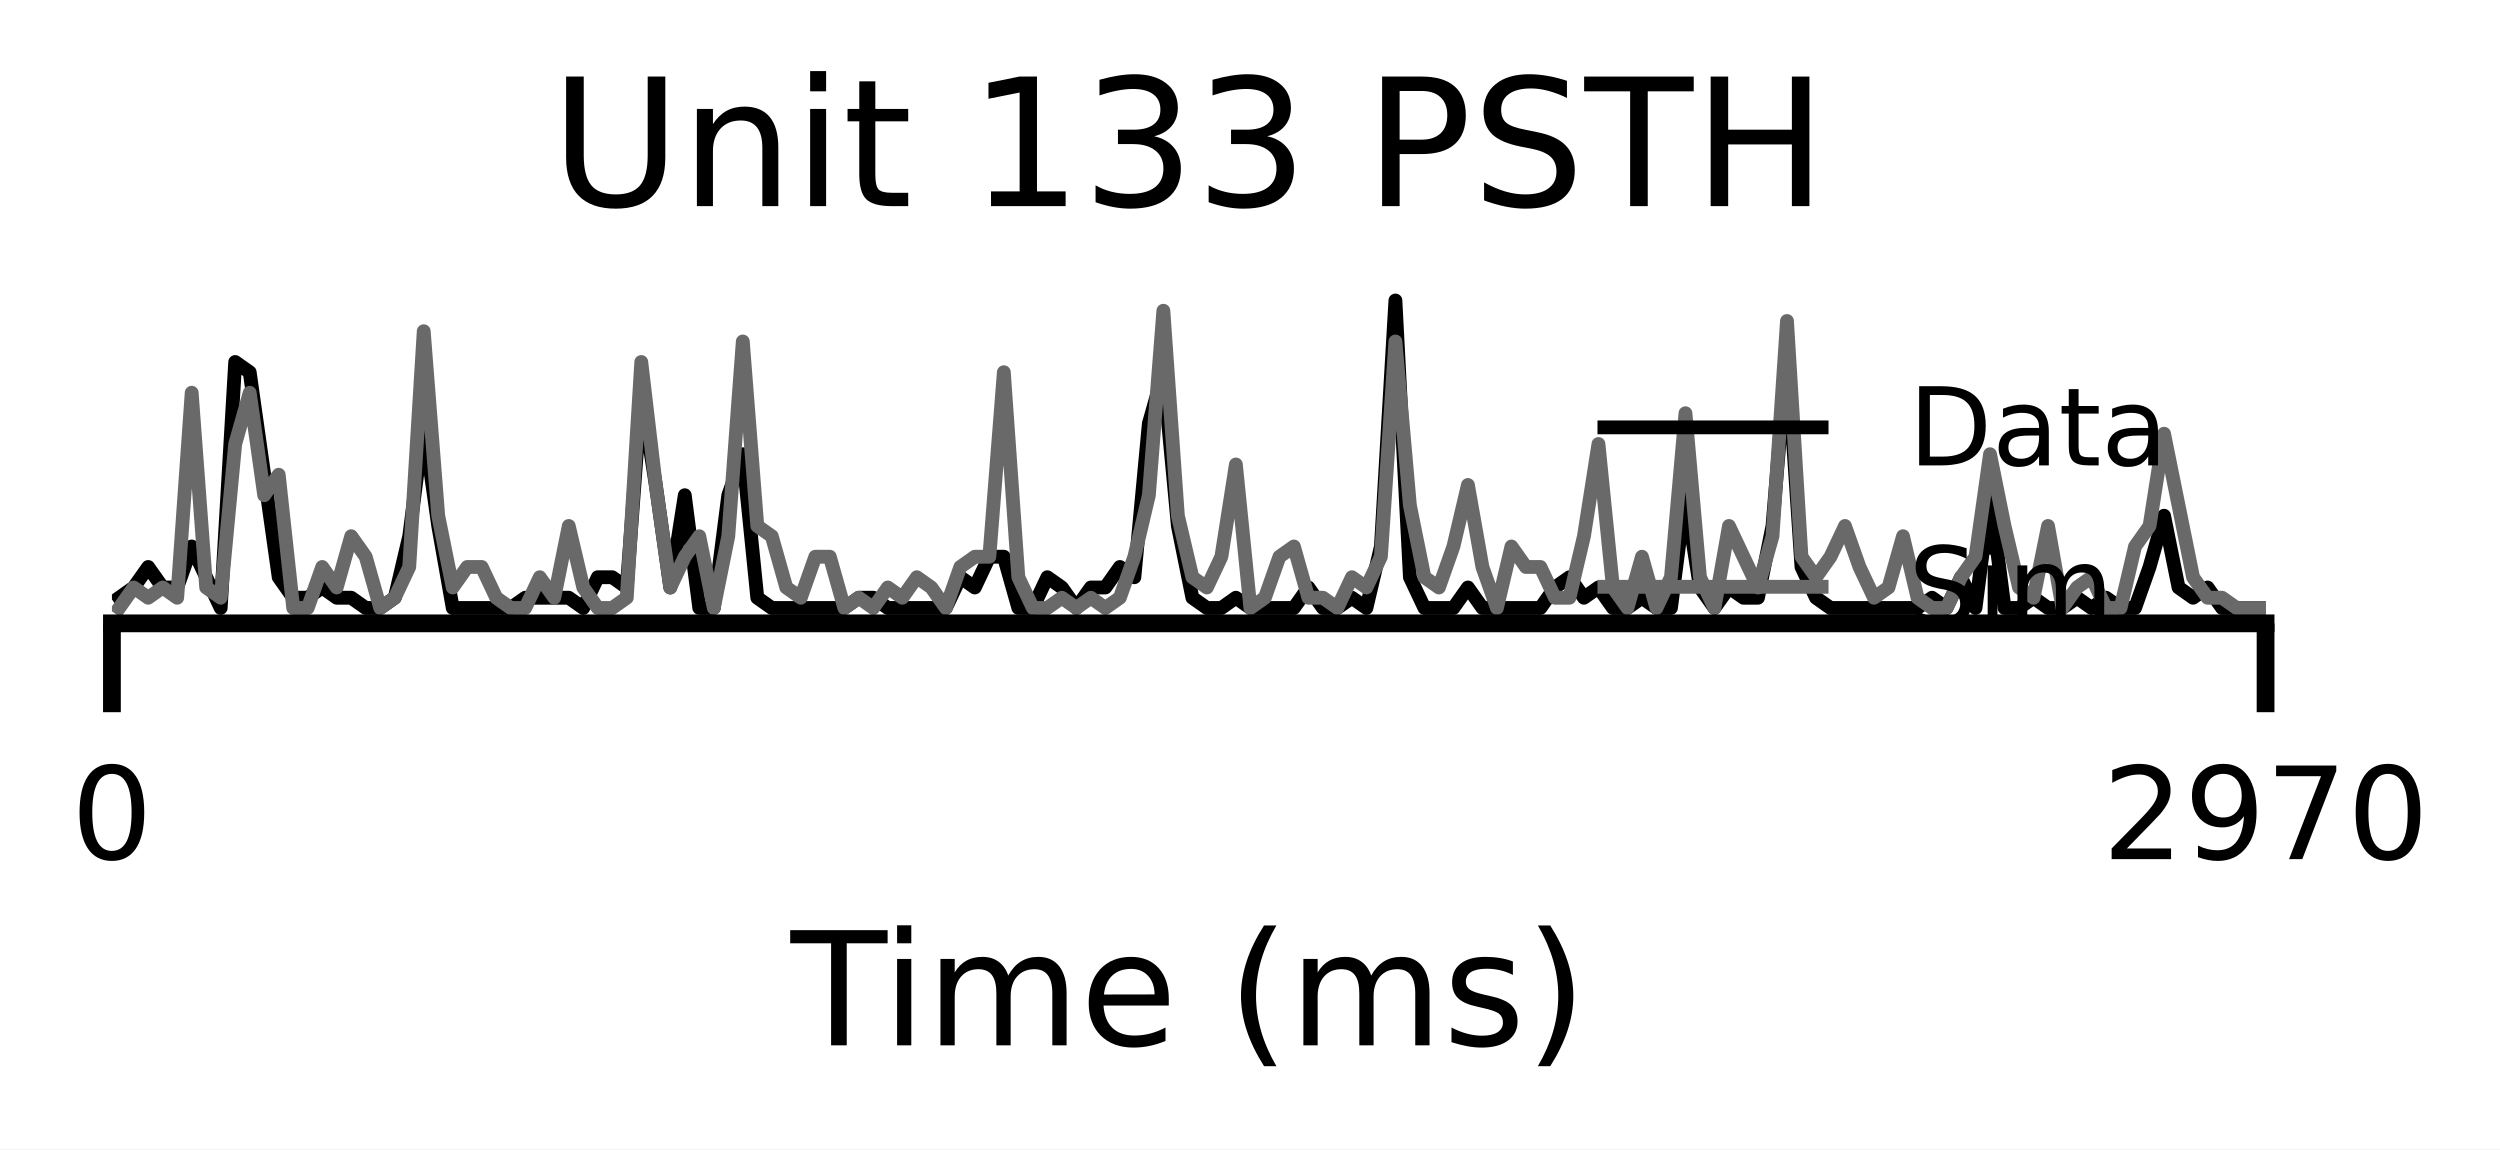
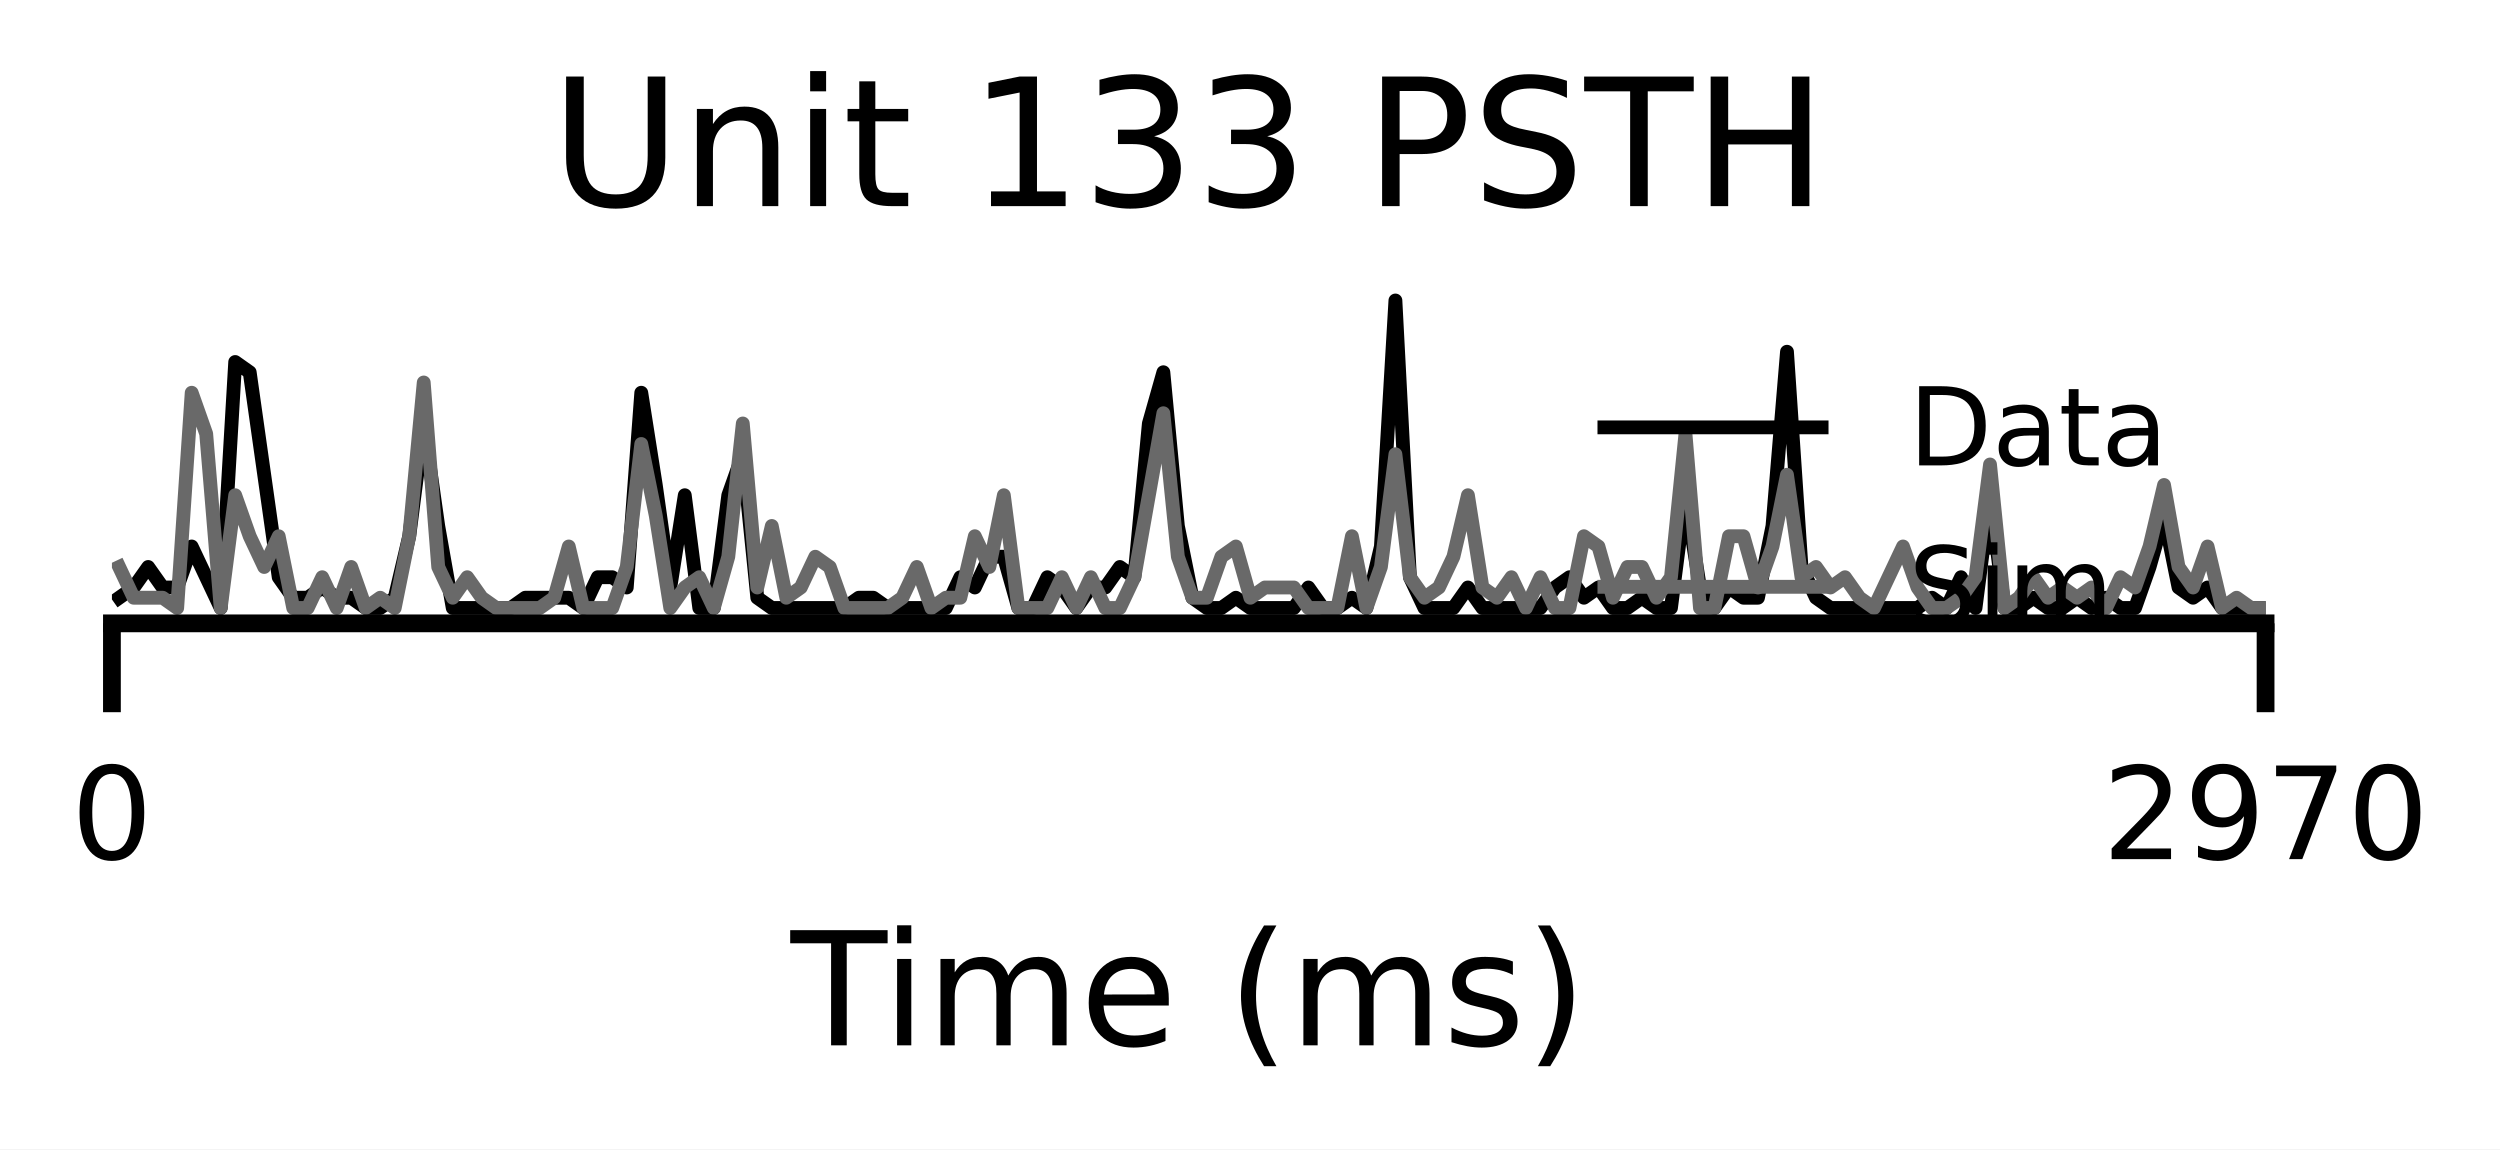
<svg xmlns="http://www.w3.org/2000/svg" xmlns:xlink="http://www.w3.org/1999/xlink" width="253.2pt" height="116.4pt" viewBox="0 0 253.2 116.4" version="1.1">
  <defs>
    <style type="text/css">*{stroke-linejoin: round; stroke-linecap: butt}</style>
  </defs>
  <g id="figure_1">
    <g id="patch_1">
      <path d="M 0 116.4  L 253.2 116.4  L 253.2 0  L 0 0  z " style="fill: #ffffff" />
    </g>
    <g id="axes_1">
      <g id="patch_2">
        <path d="M 11.336 63.133  L 229.457 63.133  L 229.457 28.877  L 11.336 28.877  z " style="fill: #ffffff" />
      </g>
      <g id="matplotlib.axis_1">
        <g id="xtick_1">
          <g id="line2d_1">
            <defs>
-               <path id="m4f0721f114" d="M 0 0  L 0 9  " style="stroke: #000000; stroke-width: 1.8" />
+               <path id="m247ed08b2c" d="M 0 0  L 0 9  " style="stroke: #000000; stroke-width: 1.8" />
            </defs>
            <g>
-               <use xlink:href="#m4f0721f114" x="11.336" y="63.133" style="stroke: #000000; stroke-width: 1.8" />
+               <use xlink:href="#m247ed08b2c" x="11.336" y="63.133" style="stroke: #000000; stroke-width: 1.8" />
            </g>
          </g>
          <g id="text_1">
            <g transform="translate(7.2 87.01093) scale(0.13 -0.13)">
              <defs>
                <path id="DejaVuSans-30" d="M 2034 4250  Q 1547 4250 1301 3770  Q 1056 3291 1056 2328  Q 1056 1369 1301 889  Q 1547 409 2034 409  Q 2525 409 2770 889  Q 3016 1369 3016 2328  Q 3016 3291 2770 3770  Q 2525 4250 2034 4250  z M 2034 4750  Q 2819 4750 3233 4129  Q 3647 3509 3647 2328  Q 3647 1150 3233 529  Q 2819 -91 2034 -91  Q 1250 -91 836 529  Q 422 1150 422 2328  Q 422 3509 836 4129  Q 1250 4750 2034 4750  z " transform="scale(0.015625)" />
              </defs>
              <use xlink:href="#DejaVuSans-30" />
            </g>
          </g>
        </g>
        <g id="xtick_2">
          <g id="line2d_2">
            <g>
-               <use xlink:href="#m4f0721f114" x="229.457" y="63.133" style="stroke: #000000; stroke-width: 1.8" />
+               <use xlink:href="#m247ed08b2c" x="229.457" y="63.133" style="stroke: #000000; stroke-width: 1.8" />
            </g>
          </g>
          <g id="text_2">
            <g transform="translate(212.9145 87.01093) scale(0.13 -0.13)">
              <defs>
                <path id="DejaVuSans-32" d="M 1228 531  L 3431 531  L 3431 0  L 469 0  L 469 531  Q 828 903 1448 1529  Q 2069 2156 2228 2338  Q 2531 2678 2651 2914  Q 2772 3150 2772 3378  Q 2772 3750 2511 3984  Q 2250 4219 1831 4219  Q 1534 4219 1204 4116  Q 875 4013 500 3803  L 500 4441  Q 881 4594 1212 4672  Q 1544 4750 1819 4750  Q 2544 4750 2975 4387  Q 3406 4025 3406 3419  Q 3406 3131 3298 2873  Q 3191 2616 2906 2266  Q 2828 2175 2409 1742  Q 1991 1309 1228 531  z " transform="scale(0.015625)" />
                <path id="DejaVuSans-39" d="M 703 97  L 703 672  Q 941 559 1184 500  Q 1428 441 1663 441  Q 2288 441 2617 861  Q 2947 1281 2994 2138  Q 2813 1869 2534 1725  Q 2256 1581 1919 1581  Q 1219 1581 811 2004  Q 403 2428 403 3163  Q 403 3881 828 4315  Q 1253 4750 1959 4750  Q 2769 4750 3195 4129  Q 3622 3509 3622 2328  Q 3622 1225 3098 567  Q 2575 -91 1691 -91  Q 1453 -91 1209 -44  Q 966 3 703 97  z M 1959 2075  Q 2384 2075 2632 2365  Q 2881 2656 2881 3163  Q 2881 3666 2632 3958  Q 2384 4250 1959 4250  Q 1534 4250 1286 3958  Q 1038 3666 1038 3163  Q 1038 2656 1286 2365  Q 1534 2075 1959 2075  z " transform="scale(0.015625)" />
                <path id="DejaVuSans-37" d="M 525 4666  L 3525 4666  L 3525 4397  L 1831 0  L 1172 0  L 2766 4134  L 525 4134  L 525 4666  z " transform="scale(0.015625)" />
              </defs>
              <use xlink:href="#DejaVuSans-32" />
              <use xlink:href="#DejaVuSans-39" transform="translate(63.62305 0)" />
              <use xlink:href="#DejaVuSans-37" transform="translate(127.2461 0)" />
              <use xlink:href="#DejaVuSans-30" transform="translate(190.8691 0)" />
            </g>
          </g>
        </g>
        <g id="text_3">
          <g transform="translate(80.07757 105.872) scale(0.16 -0.16)">
            <defs>
              <path id="DejaVuSans-54" d="M -19 4666  L 3928 4666  L 3928 4134  L 2272 4134  L 2272 0  L 1638 0  L 1638 4134  L -19 4134  L -19 4666  z " transform="scale(0.015625)" />
              <path id="DejaVuSans-69" d="M 603 3500  L 1178 3500  L 1178 0  L 603 0  L 603 3500  z M 603 4863  L 1178 4863  L 1178 4134  L 603 4134  L 603 4863  z " transform="scale(0.015625)" />
              <path id="DejaVuSans-6d" d="M 3328 2828  Q 3544 3216 3844 3400  Q 4144 3584 4550 3584  Q 5097 3584 5394 3201  Q 5691 2819 5691 2113  L 5691 0  L 5113 0  L 5113 2094  Q 5113 2597 4934 2840  Q 4756 3084 4391 3084  Q 3944 3084 3684 2787  Q 3425 2491 3425 1978  L 3425 0  L 2847 0  L 2847 2094  Q 2847 2600 2669 2842  Q 2491 3084 2119 3084  Q 1678 3084 1418 2786  Q 1159 2488 1159 1978  L 1159 0  L 581 0  L 581 3500  L 1159 3500  L 1159 2956  Q 1356 3278 1631 3431  Q 1906 3584 2284 3584  Q 2666 3584 2933 3390  Q 3200 3197 3328 2828  z " transform="scale(0.015625)" />
              <path id="DejaVuSans-65" d="M 3597 1894  L 3597 1613  L 953 1613  Q 991 1019 1311 708  Q 1631 397 2203 397  Q 2534 397 2845 478  Q 3156 559 3463 722  L 3463 178  Q 3153 47 2828 -22  Q 2503 -91 2169 -91  Q 1331 -91 842 396  Q 353 884 353 1716  Q 353 2575 817 3079  Q 1281 3584 2069 3584  Q 2775 3584 3186 3129  Q 3597 2675 3597 1894  z M 3022 2063  Q 3016 2534 2758 2815  Q 2500 3097 2075 3097  Q 1594 3097 1305 2825  Q 1016 2553 972 2059  L 3022 2063  z " transform="scale(0.015625)" />
              <path id="DejaVuSans-20" transform="scale(0.015625)" />
              <path id="DejaVuSans-28" d="M 1984 4856  Q 1566 4138 1362 3434  Q 1159 2731 1159 2009  Q 1159 1288 1364 580  Q 1569 -128 1984 -844  L 1484 -844  Q 1016 -109 783 600  Q 550 1309 550 2009  Q 550 2706 781 3412  Q 1013 4119 1484 4856  L 1984 4856  z " transform="scale(0.015625)" />
              <path id="DejaVuSans-73" d="M 2834 3397  L 2834 2853  Q 2591 2978 2328 3040  Q 2066 3103 1784 3103  Q 1356 3103 1142 2972  Q 928 2841 928 2578  Q 928 2378 1081 2264  Q 1234 2150 1697 2047  L 1894 2003  Q 2506 1872 2764 1633  Q 3022 1394 3022 966  Q 3022 478 2636 193  Q 2250 -91 1575 -91  Q 1294 -91 989 -36  Q 684 19 347 128  L 347 722  Q 666 556 975 473  Q 1284 391 1588 391  Q 1994 391 2212 530  Q 2431 669 2431 922  Q 2431 1156 2273 1281  Q 2116 1406 1581 1522  L 1381 1569  Q 847 1681 609 1914  Q 372 2147 372 2553  Q 372 3047 722 3315  Q 1072 3584 1716 3584  Q 2034 3584 2315 3537  Q 2597 3491 2834 3397  z " transform="scale(0.015625)" />
              <path id="DejaVuSans-29" d="M 513 4856  L 1013 4856  Q 1481 4119 1714 3412  Q 1947 2706 1947 2009  Q 1947 1309 1714 600  Q 1481 -109 1013 -844  L 513 -844  Q 928 -128 1133 580  Q 1338 1288 1338 2009  Q 1338 2731 1133 3434  Q 928 4138 513 4856  z " transform="scale(0.015625)" />
            </defs>
            <use xlink:href="#DejaVuSans-54" />
            <use xlink:href="#DejaVuSans-69" transform="translate(57.95898 0)" />
            <use xlink:href="#DejaVuSans-6d" transform="translate(85.74219 0)" />
            <use xlink:href="#DejaVuSans-65" transform="translate(183.1543 0)" />
            <use xlink:href="#DejaVuSans-20" transform="translate(244.6777 0)" />
            <use xlink:href="#DejaVuSans-28" transform="translate(276.4648 0)" />
            <use xlink:href="#DejaVuSans-6d" transform="translate(315.4785 0)" />
            <use xlink:href="#DejaVuSans-73" transform="translate(412.8906 0)" />
            <use xlink:href="#DejaVuSans-29" transform="translate(464.9902 0)" />
          </g>
        </g>
      </g>
      <g id="matplotlib.axis_2" />
      <g id="line2d_3">
-         <path d="M 12.07 60.538  L 13.539 59.5  L 15.008 57.424  L 16.477 59.5  L 17.945 59.5  L 19.414 55.348  L 22.352 61.576  L 23.821 36.663  L 25.29 37.701  L 28.227 58.462  L 29.696 60.538  L 31.165 60.538  L 32.634 59.5  L 34.103 60.538  L 35.571 60.538  L 37.04 61.576  L 38.509 61.576  L 39.978 60.538  L 41.447 54.31  L 42.915 42.891  L 44.384 53.271  L 45.853 61.576  L 51.728 61.576  L 53.197 60.538  L 57.604 60.538  L 59.073 61.576  L 60.541 58.462  L 62.01 58.462  L 63.479 59.5  L 64.948 39.777  L 66.417 49.119  L 67.886 59.5  L 69.354 50.157  L 70.823 61.576  L 72.292 61.576  L 73.761 50.157  L 75.23 46.005  L 76.699 60.538  L 78.167 61.576  L 85.512 61.576  L 86.98 60.538  L 88.449 60.538  L 89.918 61.576  L 95.793 61.576  L 97.262 58.462  L 98.731 59.5  L 100.2 56.386  L 101.669 56.386  L 103.138 61.576  L 104.606 61.576  L 106.075 58.462  L 107.544 59.5  L 109.013 61.576  L 110.482 59.5  L 111.951 59.5  L 113.419 57.424  L 114.888 58.462  L 116.357 42.891  L 117.826 37.701  L 119.295 53.271  L 120.764 60.538  L 122.232 61.576  L 123.701 61.576  L 125.17 60.538  L 126.639 61.576  L 131.045 61.576  L 132.514 59.5  L 133.983 61.576  L 135.452 61.576  L 136.921 60.538  L 138.39 61.576  L 139.858 55.348  L 141.327 30.434  L 142.796 58.462  L 144.265 61.576  L 147.202 61.576  L 148.671 59.5  L 150.14 61.576  L 156.015 61.576  L 157.484 59.5  L 158.953 58.462  L 160.422 60.538  L 161.891 59.5  L 163.36 61.576  L 164.828 61.576  L 166.297 60.538  L 167.766 61.576  L 169.235 61.576  L 170.704 50.157  L 172.173 59.5  L 173.641 61.576  L 175.11 59.5  L 176.579 60.538  L 178.048 60.538  L 179.517 53.271  L 180.986 35.625  L 182.454 57.424  L 183.923 60.538  L 185.392 61.576  L 194.205 61.576  L 195.674 60.538  L 197.143 61.576  L 198.612 58.462  L 200.08 61.576  L 201.549 50.157  L 203.018 61.576  L 204.487 61.576  L 205.956 60.538  L 207.425 61.576  L 208.893 61.576  L 210.362 60.538  L 211.831 61.576  L 213.3 60.538  L 214.769 61.576  L 216.238 61.576  L 217.706 57.424  L 219.175 52.233  L 220.644 59.5  L 222.113 60.538  L 223.582 59.5  L 225.051 61.576  L 229.457 61.576  L 229.457 61.576  " clip-path="url(#p199e1d8695)" style="fill: none; stroke: #000000; stroke-width: 1.4; stroke-linecap: square" />
+         <path d="M 12.07 60.538  L 13.539 59.5  L 15.008 57.424  L 16.477 59.5  L 17.945 59.5  L 19.414 55.348  L 22.352 61.576  L 23.821 36.663  L 25.29 37.701  L 28.227 58.462  L 29.696 60.538  L 31.165 60.538  L 32.634 59.5  L 34.103 60.538  L 35.571 60.538  L 37.04 61.576  L 38.509 61.576  L 39.978 60.538  L 41.447 54.31  L 42.915 42.891  L 44.384 53.271  L 45.853 61.576  L 51.728 61.576  L 53.197 60.538  L 57.604 60.538  L 59.073 61.576  L 60.541 58.462  L 62.01 58.462  L 63.479 59.5  L 64.948 39.777  L 66.417 49.119  L 67.886 59.5  L 69.354 50.157  L 70.823 61.576  L 72.292 61.576  L 73.761 50.157  L 75.23 46.005  L 76.699 60.538  L 78.167 61.576  L 85.512 61.576  L 86.98 60.538  L 88.449 60.538  L 89.918 61.576  L 95.793 61.576  L 97.262 58.462  L 98.731 59.5  L 100.2 56.386  L 101.669 56.386  L 103.138 61.576  L 104.606 61.576  L 106.075 58.462  L 107.544 59.5  L 109.013 61.576  L 110.482 59.5  L 111.951 59.5  L 113.419 57.424  L 114.888 58.462  L 116.357 42.891  L 117.826 37.701  L 119.295 53.271  L 120.764 60.538  L 122.232 61.576  L 123.701 61.576  L 125.17 60.538  L 126.639 61.576  L 131.045 61.576  L 132.514 59.5  L 133.983 61.576  L 135.452 61.576  L 136.921 60.538  L 138.39 61.576  L 139.858 55.348  L 141.327 30.434  L 142.796 58.462  L 144.265 61.576  L 147.202 61.576  L 148.671 59.5  L 150.14 61.576  L 156.015 61.576  L 157.484 59.5  L 158.953 58.462  L 160.422 60.538  L 161.891 59.5  L 163.36 61.576  L 164.828 61.576  L 166.297 60.538  L 167.766 61.576  L 169.235 61.576  L 170.704 50.157  L 172.173 59.5  L 173.641 61.576  L 175.11 59.5  L 176.579 60.538  L 178.048 60.538  L 179.517 53.271  L 180.986 35.625  L 182.454 57.424  L 183.923 60.538  L 185.392 61.576  L 194.205 61.576  L 195.674 60.538  L 197.143 61.576  L 198.612 58.462  L 200.08 61.576  L 201.549 50.157  L 203.018 61.576  L 204.487 61.576  L 205.956 60.538  L 207.425 61.576  L 208.893 61.576  L 210.362 60.538  L 211.831 61.576  L 213.3 60.538  L 214.769 61.576  L 216.238 61.576  L 217.706 57.424  L 219.175 52.233  L 220.644 59.5  L 222.113 60.538  L 223.582 59.5  L 225.051 61.576  L 229.457 61.576  L 229.457 61.576  " clip-path="url(#pdd0822d73a)" style="fill: none; stroke: #000000; stroke-width: 1.4; stroke-linecap: square" />
      </g>
      <g id="line2d_4">
-         <path d="M 12.07 61.576  L 13.539 59.5  L 15.008 60.538  L 16.477 59.5  L 17.945 60.538  L 19.414 39.777  L 20.883 59.5  L 22.352 60.538  L 23.821 44.967  L 25.29 39.777  L 26.758 50.157  L 28.227 48.081  L 29.696 61.576  L 31.165 61.576  L 32.634 57.424  L 34.103 59.5  L 35.571 54.31  L 37.04 56.386  L 38.509 61.576  L 39.978 60.538  L 41.447 57.424  L 42.915 33.548  L 44.384 52.233  L 45.853 59.5  L 47.322 57.424  L 48.791 57.424  L 50.26 60.538  L 51.728 61.576  L 53.197 61.576  L 54.666 58.462  L 56.135 60.538  L 57.604 53.271  L 59.073 59.5  L 60.541 61.576  L 62.01 61.576  L 63.479 60.538  L 64.948 36.663  L 66.417 49.119  L 67.886 59.5  L 69.354 56.386  L 70.823 54.31  L 72.292 61.576  L 73.761 54.31  L 75.23 34.586  L 76.699 53.271  L 78.167 54.31  L 79.636 59.5  L 81.105 60.538  L 82.574 56.386  L 84.043 56.386  L 85.512 61.576  L 86.98 60.538  L 88.449 61.576  L 89.918 59.5  L 91.387 60.538  L 92.856 58.462  L 94.325 59.5  L 95.793 61.576  L 97.262 57.424  L 98.731 56.386  L 100.2 56.386  L 101.669 37.701  L 103.138 58.462  L 104.606 61.576  L 106.075 61.576  L 107.544 60.538  L 109.013 61.576  L 110.482 60.538  L 111.951 61.576  L 113.419 60.538  L 114.888 56.386  L 116.357 50.157  L 117.826 31.472  L 119.295 52.233  L 120.764 58.462  L 122.232 59.5  L 123.701 56.386  L 125.17 47.043  L 126.639 61.576  L 128.108 60.538  L 129.577 56.386  L 131.045 55.348  L 132.514 60.538  L 133.983 60.538  L 135.452 61.576  L 136.921 58.462  L 138.39 59.5  L 139.858 56.386  L 141.327 34.586  L 142.796 51.195  L 144.265 58.462  L 145.734 59.5  L 147.202 55.348  L 148.671 49.119  L 150.14 57.424  L 151.609 61.576  L 153.078 55.348  L 154.547 57.424  L 156.015 57.424  L 157.484 60.538  L 158.953 60.538  L 160.422 54.31  L 161.891 44.967  L 163.36 59.5  L 164.828 61.576  L 166.297 56.386  L 167.766 61.576  L 169.235 58.462  L 170.704 41.853  L 172.173 58.462  L 173.641 61.576  L 175.11 53.271  L 178.048 59.5  L 179.517 54.31  L 180.986 32.51  L 182.454 56.386  L 183.923 58.462  L 185.392 56.386  L 186.861 53.271  L 188.33 57.424  L 189.799 60.538  L 191.267 59.5  L 192.736 54.31  L 194.205 60.538  L 195.674 61.576  L 197.143 61.576  L 198.612 58.462  L 200.08 56.386  L 201.549 46.005  L 203.018 53.271  L 204.487 59.5  L 205.956 60.538  L 207.425 53.271  L 208.893 61.576  L 210.362 59.5  L 211.831 58.462  L 213.3 61.576  L 214.769 61.576  L 216.238 55.348  L 217.706 53.271  L 219.175 43.929  L 222.113 58.462  L 223.582 60.538  L 225.051 60.538  L 226.519 61.576  L 229.457 61.576  L 229.457 61.576  " clip-path="url(#p199e1d8695)" style="fill: none; stroke: #696969; stroke-width: 1.4; stroke-linecap: square" />
+         <path d="M 12.07 57.424  L 13.539 60.538  L 16.477 60.538  L 17.945 61.576  L 19.414 39.777  L 20.883 43.929  L 22.352 61.576  L 23.821 50.157  L 25.29 54.31  L 26.758 57.424  L 28.227 54.31  L 29.696 61.576  L 31.165 61.576  L 32.634 58.462  L 34.103 61.576  L 35.571 57.424  L 37.04 61.576  L 38.509 60.538  L 39.978 61.576  L 41.447 54.31  L 42.915 38.739  L 44.384 57.424  L 45.853 60.538  L 47.322 58.462  L 48.791 60.538  L 50.26 61.576  L 54.666 61.576  L 56.135 60.538  L 57.604 55.348  L 59.073 61.576  L 62.01 61.576  L 63.479 57.424  L 64.948 44.967  L 66.417 52.233  L 67.886 61.576  L 69.354 59.5  L 70.823 58.462  L 72.292 61.576  L 73.761 56.386  L 75.23 42.891  L 76.699 59.5  L 78.167 53.271  L 79.636 60.538  L 81.105 59.5  L 82.574 56.386  L 84.043 57.424  L 85.512 61.576  L 89.918 61.576  L 91.387 60.538  L 92.856 57.424  L 94.325 61.576  L 95.793 60.538  L 97.262 60.538  L 98.731 54.31  L 100.2 57.424  L 101.669 50.157  L 103.138 61.576  L 106.075 61.576  L 107.544 58.462  L 109.013 61.576  L 110.482 58.462  L 111.951 61.576  L 113.419 61.576  L 114.888 58.462  L 117.826 41.853  L 119.295 56.386  L 120.764 60.538  L 122.232 60.538  L 123.701 56.386  L 125.17 55.348  L 126.639 60.538  L 128.108 59.5  L 131.045 59.5  L 132.514 61.576  L 135.452 61.576  L 136.921 54.31  L 138.39 61.576  L 139.858 57.424  L 141.327 46.005  L 142.796 58.462  L 144.265 60.538  L 145.734 59.5  L 147.202 56.386  L 148.671 50.157  L 150.14 59.5  L 151.609 60.538  L 153.078 58.462  L 154.547 61.576  L 156.015 58.462  L 157.484 61.576  L 158.953 61.576  L 160.422 54.31  L 161.891 55.348  L 163.36 60.538  L 164.828 57.424  L 166.297 57.424  L 167.766 60.538  L 169.235 58.462  L 170.704 43.929  L 172.173 61.576  L 173.641 61.576  L 175.11 54.31  L 176.579 54.31  L 178.048 59.5  L 179.517 55.348  L 180.986 48.081  L 182.454 58.462  L 183.923 57.424  L 185.392 59.5  L 186.861 58.462  L 188.33 60.538  L 189.799 61.576  L 192.736 55.348  L 194.205 59.5  L 195.674 61.576  L 197.143 61.576  L 198.612 60.538  L 200.08 58.462  L 201.549 47.043  L 203.018 61.576  L 204.487 60.538  L 205.956 58.462  L 207.425 60.538  L 208.893 59.5  L 210.362 60.538  L 211.831 59.5  L 213.3 61.576  L 214.769 58.462  L 216.238 59.5  L 217.706 55.348  L 219.175 49.119  L 220.644 57.424  L 222.113 59.5  L 223.582 55.348  L 225.051 61.576  L 226.519 60.538  L 227.988 61.576  L 229.457 61.576  L 229.457 61.576  " clip-path="url(#pdd0822d73a)" style="fill: none; stroke: #696969; stroke-width: 1.4; stroke-linecap: square" />
      </g>
      <g id="patch_3">
        <path d="M 11.336 63.133  L 229.457 63.133  " style="fill: none; stroke: #000000; stroke-width: 1.8; stroke-linejoin: miter; stroke-linecap: square" />
      </g>
      <g id="text_4">
        <g transform="translate(55.7721 20.87719) scale(0.18 -0.18)">
          <defs>
            <path id="DejaVuSans-55" d="M 556 4666  L 1191 4666  L 1191 1831  Q 1191 1081 1462 751  Q 1734 422 2344 422  Q 2950 422 3222 751  Q 3494 1081 3494 1831  L 3494 4666  L 4128 4666  L 4128 1753  Q 4128 841 3676 375  Q 3225 -91 2344 -91  Q 1459 -91 1007 375  Q 556 841 556 1753  L 556 4666  z " transform="scale(0.015625)" />
            <path id="DejaVuSans-6e" d="M 3513 2113  L 3513 0  L 2938 0  L 2938 2094  Q 2938 2591 2744 2837  Q 2550 3084 2163 3084  Q 1697 3084 1428 2787  Q 1159 2491 1159 1978  L 1159 0  L 581 0  L 581 3500  L 1159 3500  L 1159 2956  Q 1366 3272 1645 3428  Q 1925 3584 2291 3584  Q 2894 3584 3203 3211  Q 3513 2838 3513 2113  z " transform="scale(0.015625)" />
            <path id="DejaVuSans-74" d="M 1172 4494  L 1172 3500  L 2356 3500  L 2356 3053  L 1172 3053  L 1172 1153  Q 1172 725 1289 603  Q 1406 481 1766 481  L 2356 481  L 2356 0  L 1766 0  Q 1100 0 847 248  Q 594 497 594 1153  L 594 3053  L 172 3053  L 172 3500  L 594 3500  L 594 4494  L 1172 4494  z " transform="scale(0.015625)" />
            <path id="DejaVuSans-31" d="M 794 531  L 1825 531  L 1825 4091  L 703 3866  L 703 4441  L 1819 4666  L 2450 4666  L 2450 531  L 3481 531  L 3481 0  L 794 0  L 794 531  z " transform="scale(0.015625)" />
            <path id="DejaVuSans-33" d="M 2597 2516  Q 3050 2419 3304 2112  Q 3559 1806 3559 1356  Q 3559 666 3084 287  Q 2609 -91 1734 -91  Q 1441 -91 1130 -33  Q 819 25 488 141  L 488 750  Q 750 597 1062 519  Q 1375 441 1716 441  Q 2309 441 2620 675  Q 2931 909 2931 1356  Q 2931 1769 2642 2001  Q 2353 2234 1838 2234  L 1294 2234  L 1294 2753  L 1863 2753  Q 2328 2753 2575 2939  Q 2822 3125 2822 3475  Q 2822 3834 2567 4026  Q 2313 4219 1838 4219  Q 1578 4219 1281 4162  Q 984 4106 628 3988  L 628 4550  Q 988 4650 1302 4700  Q 1616 4750 1894 4750  Q 2613 4750 3031 4423  Q 3450 4097 3450 3541  Q 3450 3153 3228 2886  Q 3006 2619 2597 2516  z " transform="scale(0.015625)" />
            <path id="DejaVuSans-50" d="M 1259 4147  L 1259 2394  L 2053 2394  Q 2494 2394 2734 2622  Q 2975 2850 2975 3272  Q 2975 3691 2734 3919  Q 2494 4147 2053 4147  L 1259 4147  z M 628 4666  L 2053 4666  Q 2838 4666 3239 4311  Q 3641 3956 3641 3272  Q 3641 2581 3239 2228  Q 2838 1875 2053 1875  L 1259 1875  L 1259 0  L 628 0  L 628 4666  z " transform="scale(0.015625)" />
            <path id="DejaVuSans-53" d="M 3425 4513  L 3425 3897  Q 3066 4069 2747 4153  Q 2428 4238 2131 4238  Q 1616 4238 1336 4038  Q 1056 3838 1056 3469  Q 1056 3159 1242 3001  Q 1428 2844 1947 2747  L 2328 2669  Q 3034 2534 3370 2195  Q 3706 1856 3706 1288  Q 3706 609 3251 259  Q 2797 -91 1919 -91  Q 1588 -91 1214 -16  Q 841 59 441 206  L 441 856  Q 825 641 1194 531  Q 1563 422 1919 422  Q 2459 422 2753 634  Q 3047 847 3047 1241  Q 3047 1584 2836 1778  Q 2625 1972 2144 2069  L 1759 2144  Q 1053 2284 737 2584  Q 422 2884 422 3419  Q 422 4038 858 4394  Q 1294 4750 2059 4750  Q 2388 4750 2728 4690  Q 3069 4631 3425 4513  z " transform="scale(0.015625)" />
            <path id="DejaVuSans-48" d="M 628 4666  L 1259 4666  L 1259 2753  L 3553 2753  L 3553 4666  L 4184 4666  L 4184 0  L 3553 0  L 3553 2222  L 1259 2222  L 1259 0  L 628 0  L 628 4666  z " transform="scale(0.015625)" />
          </defs>
          <use xlink:href="#DejaVuSans-55" />
          <use xlink:href="#DejaVuSans-6e" transform="translate(73.19336 0)" />
          <use xlink:href="#DejaVuSans-69" transform="translate(136.5723 0)" />
          <use xlink:href="#DejaVuSans-74" transform="translate(164.3555 0)" />
          <use xlink:href="#DejaVuSans-20" transform="translate(203.5645 0)" />
          <use xlink:href="#DejaVuSans-31" transform="translate(235.3516 0)" />
          <use xlink:href="#DejaVuSans-33" transform="translate(298.9746 0)" />
          <use xlink:href="#DejaVuSans-33" transform="translate(362.5977 0)" />
          <use xlink:href="#DejaVuSans-20" transform="translate(426.2207 0)" />
          <use xlink:href="#DejaVuSans-50" transform="translate(458.0078 0)" />
          <use xlink:href="#DejaVuSans-53" transform="translate(518.3105 0)" />
          <use xlink:href="#DejaVuSans-54" transform="translate(581.7871 0)" />
          <use xlink:href="#DejaVuSans-48" transform="translate(642.8711 0)" />
        </g>
      </g>
      <g id="legend_1">
        <g id="line2d_5">
          <path d="M 162.493 43.285  L 173.493 43.285  L 184.493 43.285  " style="fill: none; stroke: #000000; stroke-width: 1.4; stroke-linecap: square" />
        </g>
        <g id="text_5">
          <g transform="translate(193.2928 47.13547) scale(0.11 -0.11)">
            <defs>
              <path id="DejaVuSans-44" d="M 1259 4147  L 1259 519  L 2022 519  Q 2988 519 3436 956  Q 3884 1394 3884 2338  Q 3884 3275 3436 3711  Q 2988 4147 2022 4147  L 1259 4147  z M 628 4666  L 1925 4666  Q 3281 4666 3915 4102  Q 4550 3538 4550 2338  Q 4550 1131 3912 565  Q 3275 0 1925 0  L 628 0  L 628 4666  z " transform="scale(0.015625)" />
              <path id="DejaVuSans-61" d="M 2194 1759  Q 1497 1759 1228 1600  Q 959 1441 959 1056  Q 959 750 1161 570  Q 1363 391 1709 391  Q 2188 391 2477 730  Q 2766 1069 2766 1631  L 2766 1759  L 2194 1759  z M 3341 1997  L 3341 0  L 2766 0  L 2766 531  Q 2569 213 2275 61  Q 1981 -91 1556 -91  Q 1019 -91 701 211  Q 384 513 384 1019  Q 384 1609 779 1909  Q 1175 2209 1959 2209  L 2766 2209  L 2766 2266  Q 2766 2663 2505 2880  Q 2244 3097 1772 3097  Q 1472 3097 1187 3025  Q 903 2953 641 2809  L 641 3341  Q 956 3463 1253 3523  Q 1550 3584 1831 3584  Q 2591 3584 2966 3190  Q 3341 2797 3341 1997  z " transform="scale(0.015625)" />
            </defs>
            <use xlink:href="#DejaVuSans-44" />
            <use xlink:href="#DejaVuSans-61" transform="translate(77.00195 0)" />
            <use xlink:href="#DejaVuSans-74" transform="translate(138.2812 0)" />
            <use xlink:href="#DejaVuSans-61" transform="translate(177.4902 0)" />
          </g>
        </g>
        <g id="line2d_6">
          <path d="M 162.493 59.431  L 173.493 59.431  L 184.493 59.431  " style="fill: none; stroke: #696969; stroke-width: 1.4; stroke-linecap: square" />
        </g>
        <g id="text_6">
          <g transform="translate(193.2928 63.28141) scale(0.11 -0.11)">
            <use xlink:href="#DejaVuSans-53" />
            <use xlink:href="#DejaVuSans-69" transform="translate(63.47656 0)" />
            <use xlink:href="#DejaVuSans-6d" transform="translate(91.25977 0)" />
          </g>
        </g>
      </g>
    </g>
  </g>
  <defs>
-     <clipPath id="p199e1d8695">
+     <clipPath id="pdd0822d73a">
      <rect x="11.336" y="28.877" width="218.121" height="34.256" />
    </clipPath>
  </defs>
</svg>
